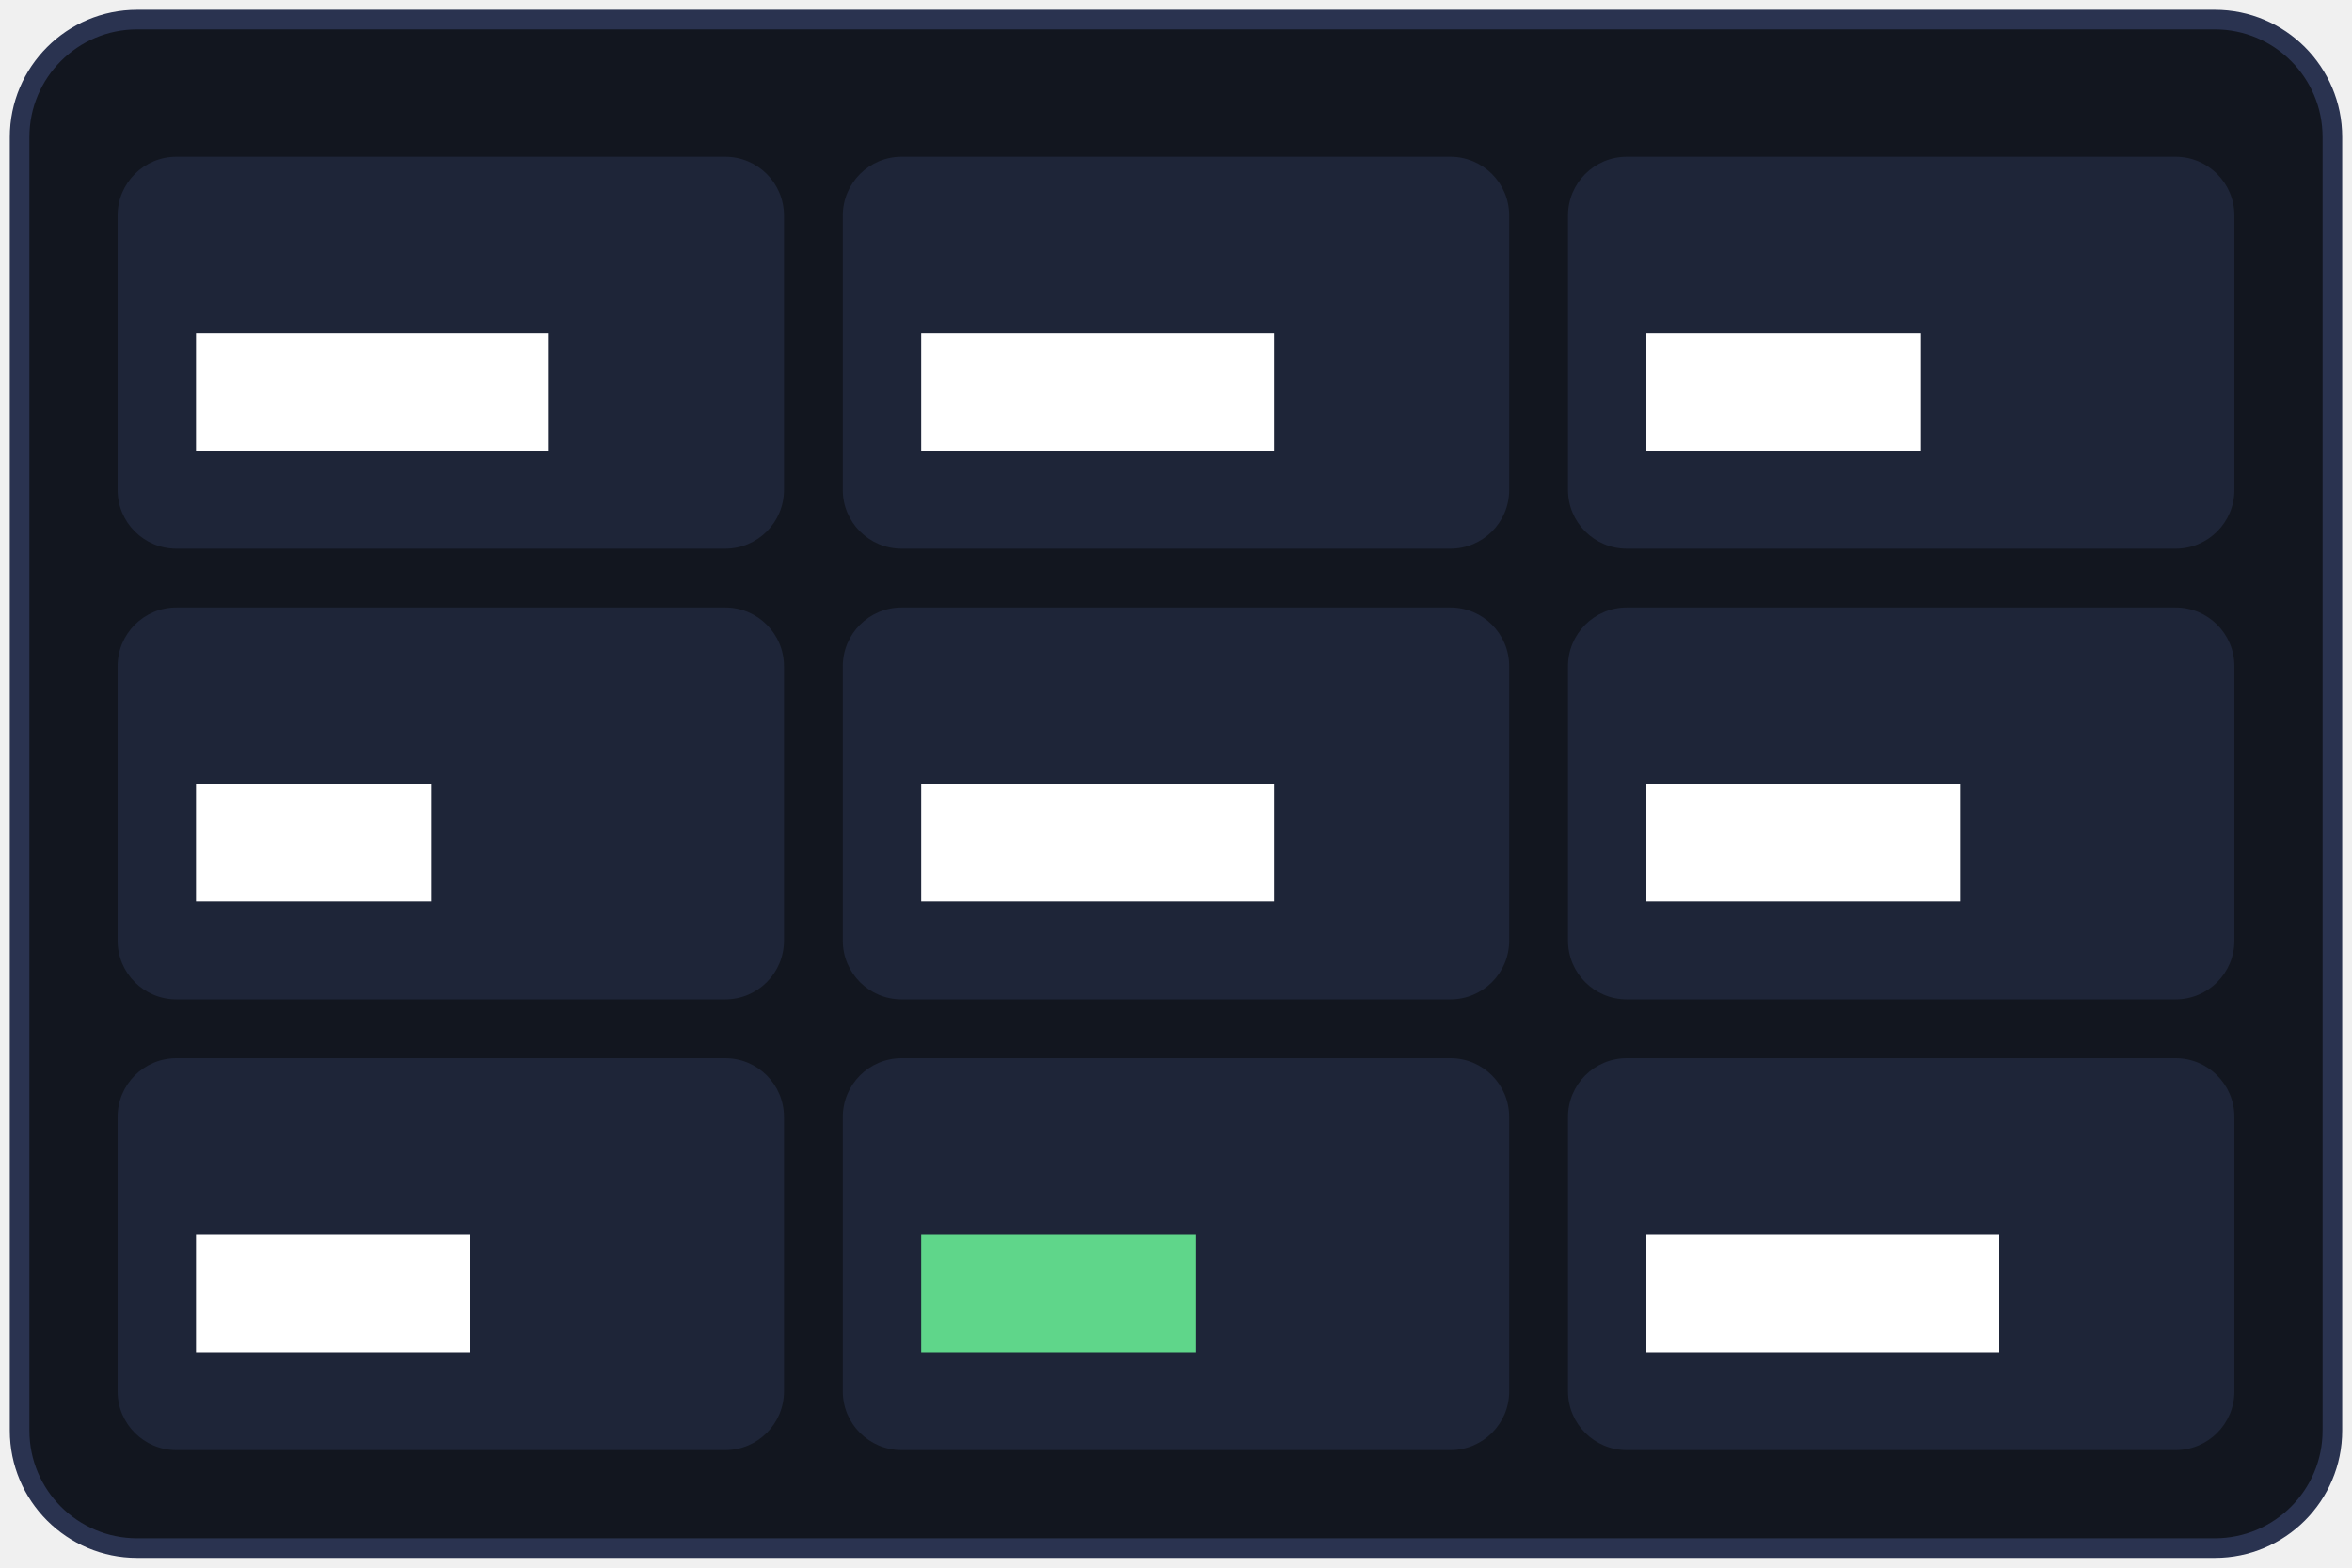
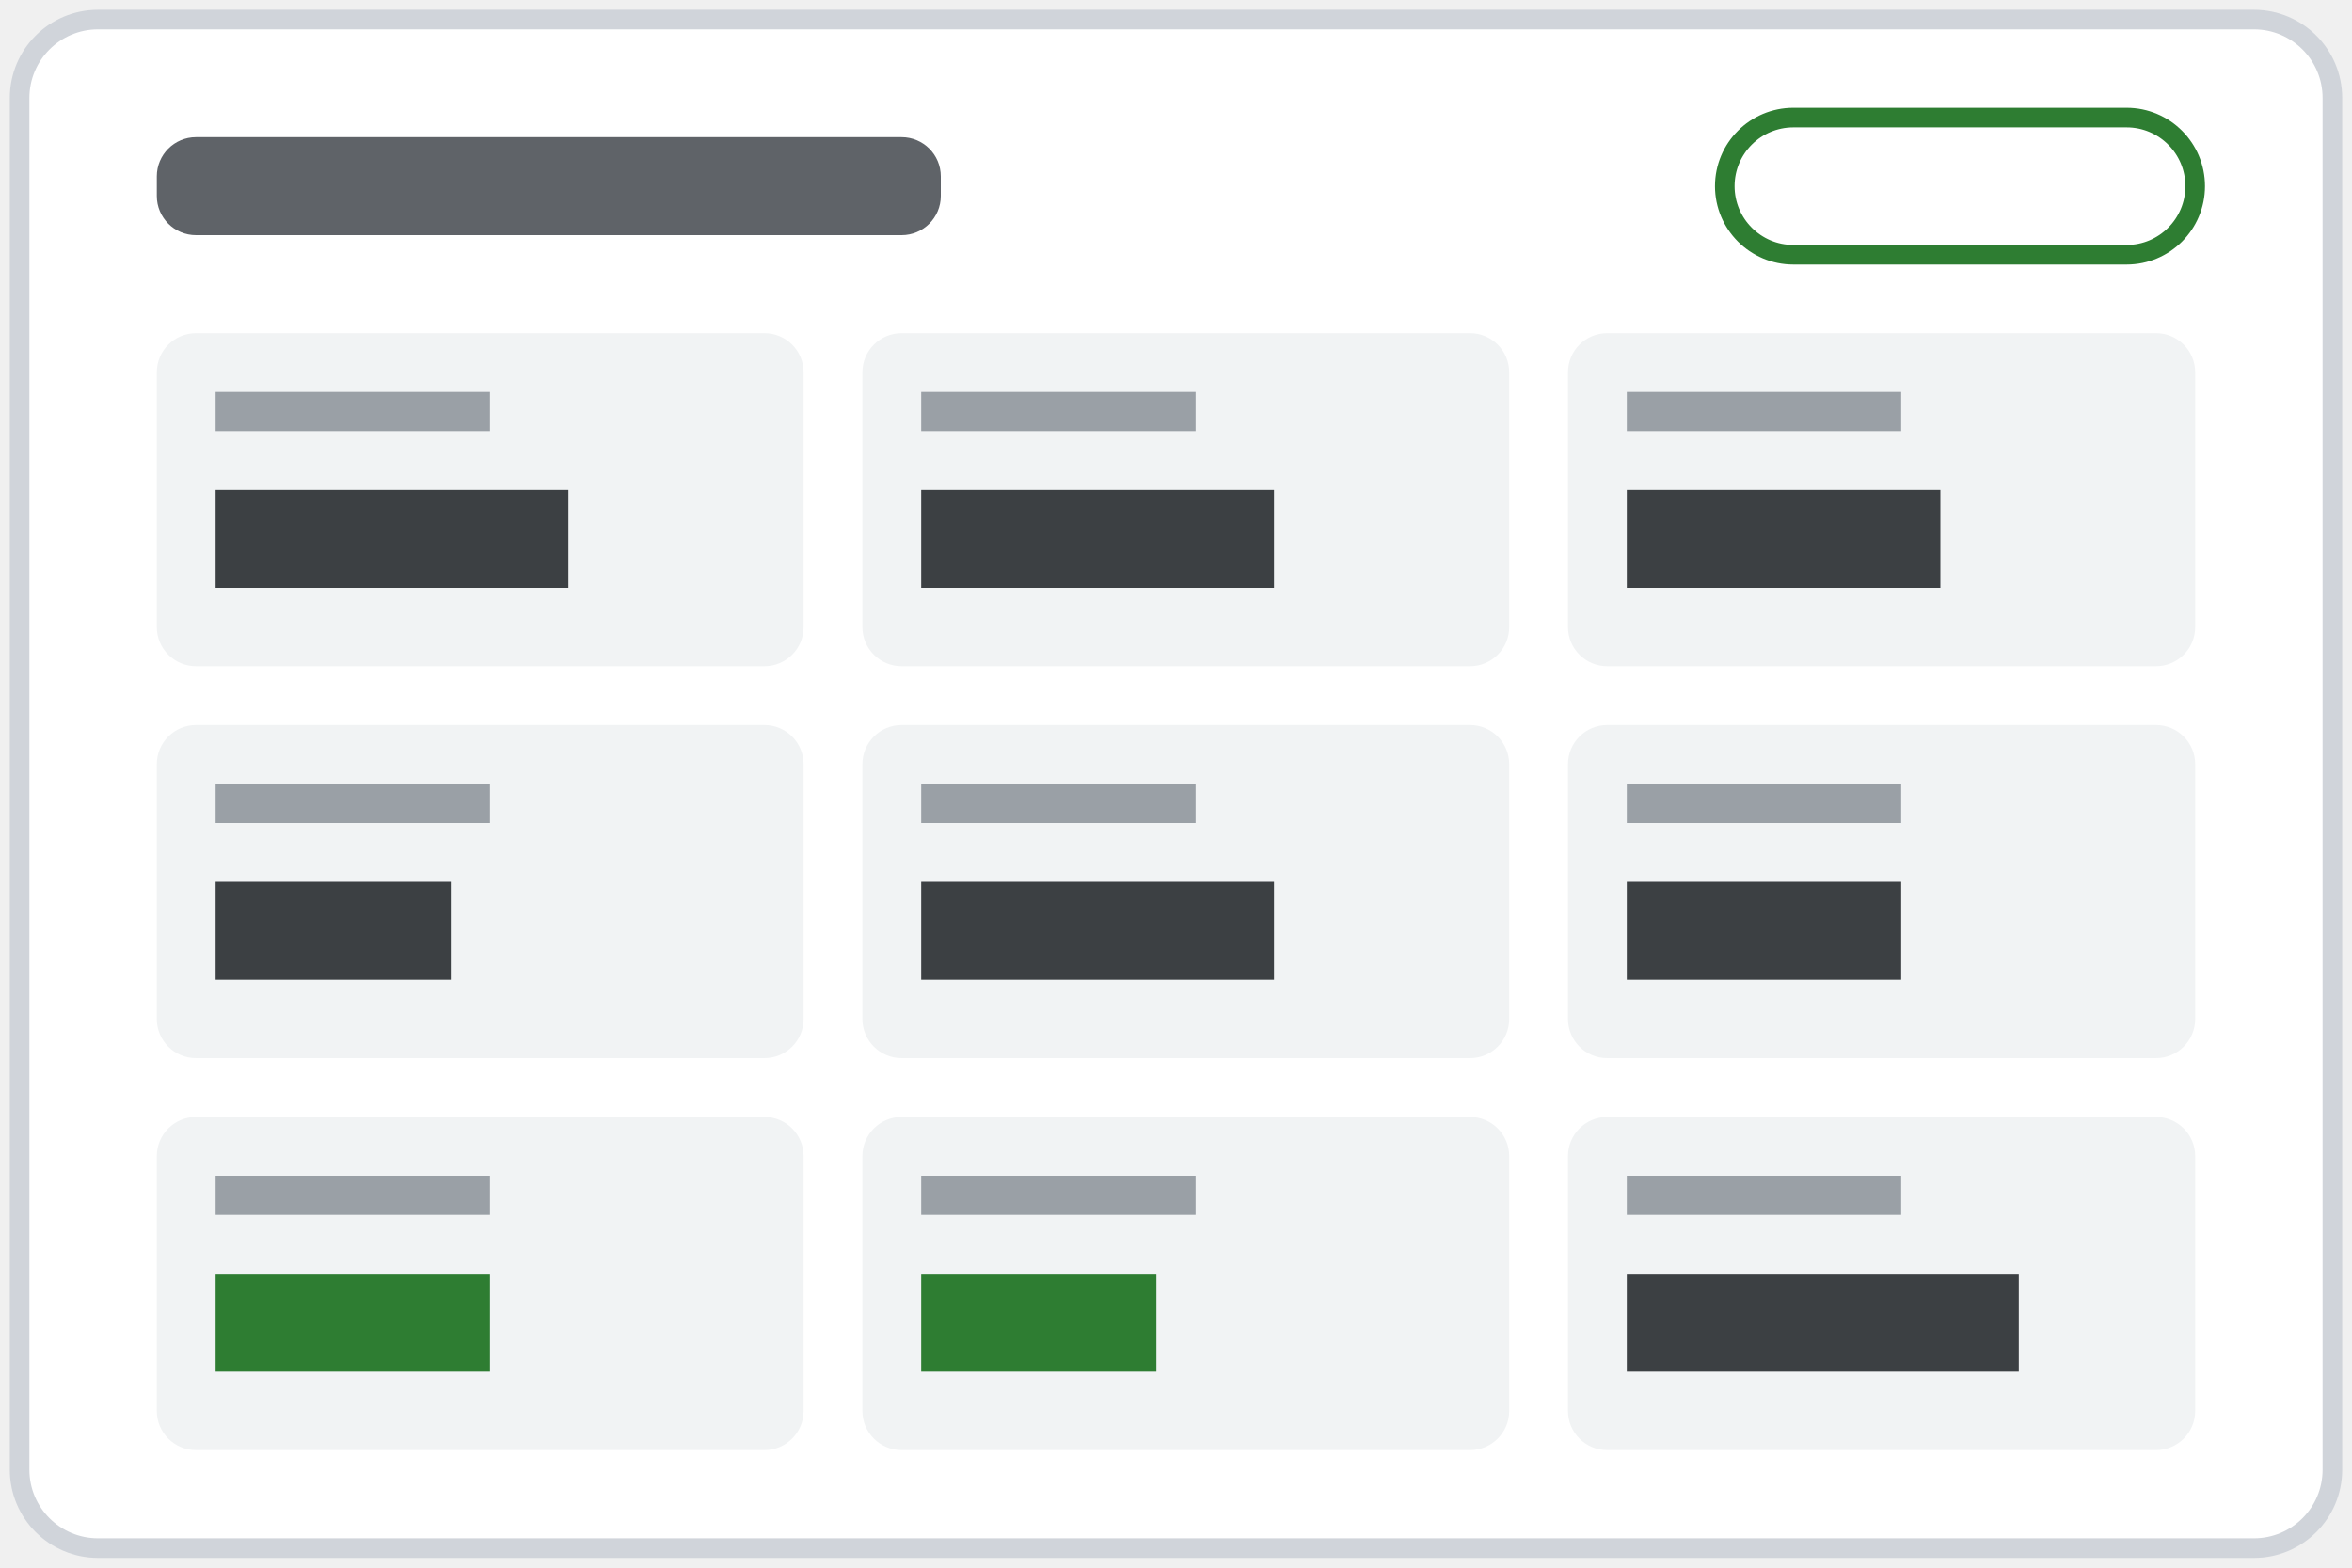
<svg xmlns="http://www.w3.org/2000/svg" viewBox="0 0 120 80">
-   <rect x="1" y="1" width="118" height="78" rx="6" fill="#12161F" stroke="#2a3350" />
-   <g fill="#1E2538">
-     <rect x="6" y="8" width="34" height="20" rx="3" />
-     <rect x="43" y="8" width="34" height="20" rx="3" />
-     <rect x="80" y="8" width="34" height="20" rx="3" />
-     <rect x="6" y="31" width="34" height="20" rx="3" />
-     <rect x="43" y="31" width="34" height="20" rx="3" />
-     <rect x="80" y="31" width="34" height="20" rx="3" />
-     <rect x="6" y="54" width="34" height="20" rx="3" />
-     <rect x="43" y="54" width="34" height="20" rx="3" />
-     <rect x="80" y="54" width="34" height="20" rx="3" />
+   <rect x="1" y="1" width="118" height="78" rx="4" fill="#fff" stroke="#d0d4da" />
+   <rect x="8" y="7" width="40" height="5" rx="2" fill="#5f6368" />
+   <rect x="88" y="6" width="24" height="7" rx="3.5" fill="none" stroke="#2e7d32" />
+   <g fill="#f1f3f4">
+     <rect x="8" y="17" width="33" height="17" rx="2" />
+     <rect x="44" y="17" width="33" height="17" rx="2" />
+     <rect x="80" y="17" width="32" height="17" rx="2" />
+     <rect x="8" y="37" width="33" height="17" rx="2" />
+     <rect x="44" y="37" width="33" height="17" rx="2" />
+     <rect x="80" y="37" width="32" height="17" rx="2" />
+     <rect x="8" y="57" width="33" height="17" rx="2" />
+     <rect x="44" y="57" width="33" height="17" rx="2" />
+     <rect x="80" y="57" width="32" height="17" rx="2" />
  </g>
-   <g fill="#fff">
-     <rect x="10" y="17" width="18" height="6" />
-     <rect x="47" y="17" width="18" height="6" />
-     <rect x="84" y="17" width="14" height="6" />
-     <rect x="10" y="40" width="12" height="6" />
-     <rect x="47" y="40" width="18" height="6" />
-     <rect x="84" y="40" width="16" height="6" />
-     <rect x="10" y="63" width="14" height="6" />
-     <rect x="84" y="63" width="18" height="6" />
+   <g fill="#9aa0a6">
+     <rect x="11" y="20" width="14" height="2" />
+     <rect x="47" y="20" width="14" height="2" />
+     <rect x="83" y="20" width="14" height="2" />
+     <rect x="11" y="40" width="14" height="2" />
+     <rect x="47" y="40" width="14" height="2" />
+     <rect x="83" y="40" width="14" height="2" />
+     <rect x="11" y="60" width="14" height="2" />
+     <rect x="47" y="60" width="14" height="2" />
+     <rect x="83" y="60" width="14" height="2" />
  </g>
-   <rect x="47" y="63" width="14" height="6" fill="#5fd68a" />
+   <g fill="#3c4043">
+     <rect x="11" y="25" width="18" height="5" />
+     <rect x="47" y="25" width="18" height="5" />
+     <rect x="83" y="25" width="16" height="5" />
+     <rect x="11" y="45" width="12" height="5" />
+     <rect x="47" y="45" width="18" height="5" />
+     <rect x="83" y="45" width="14" height="5" />
+     <rect x="83" y="65" width="20" height="5" />
+   </g>
+   <rect x="11" y="65" width="14" height="5" fill="#2e7d32" />
+   <rect x="47" y="65" width="12" height="5" fill="#2e7d32" />
</svg>
